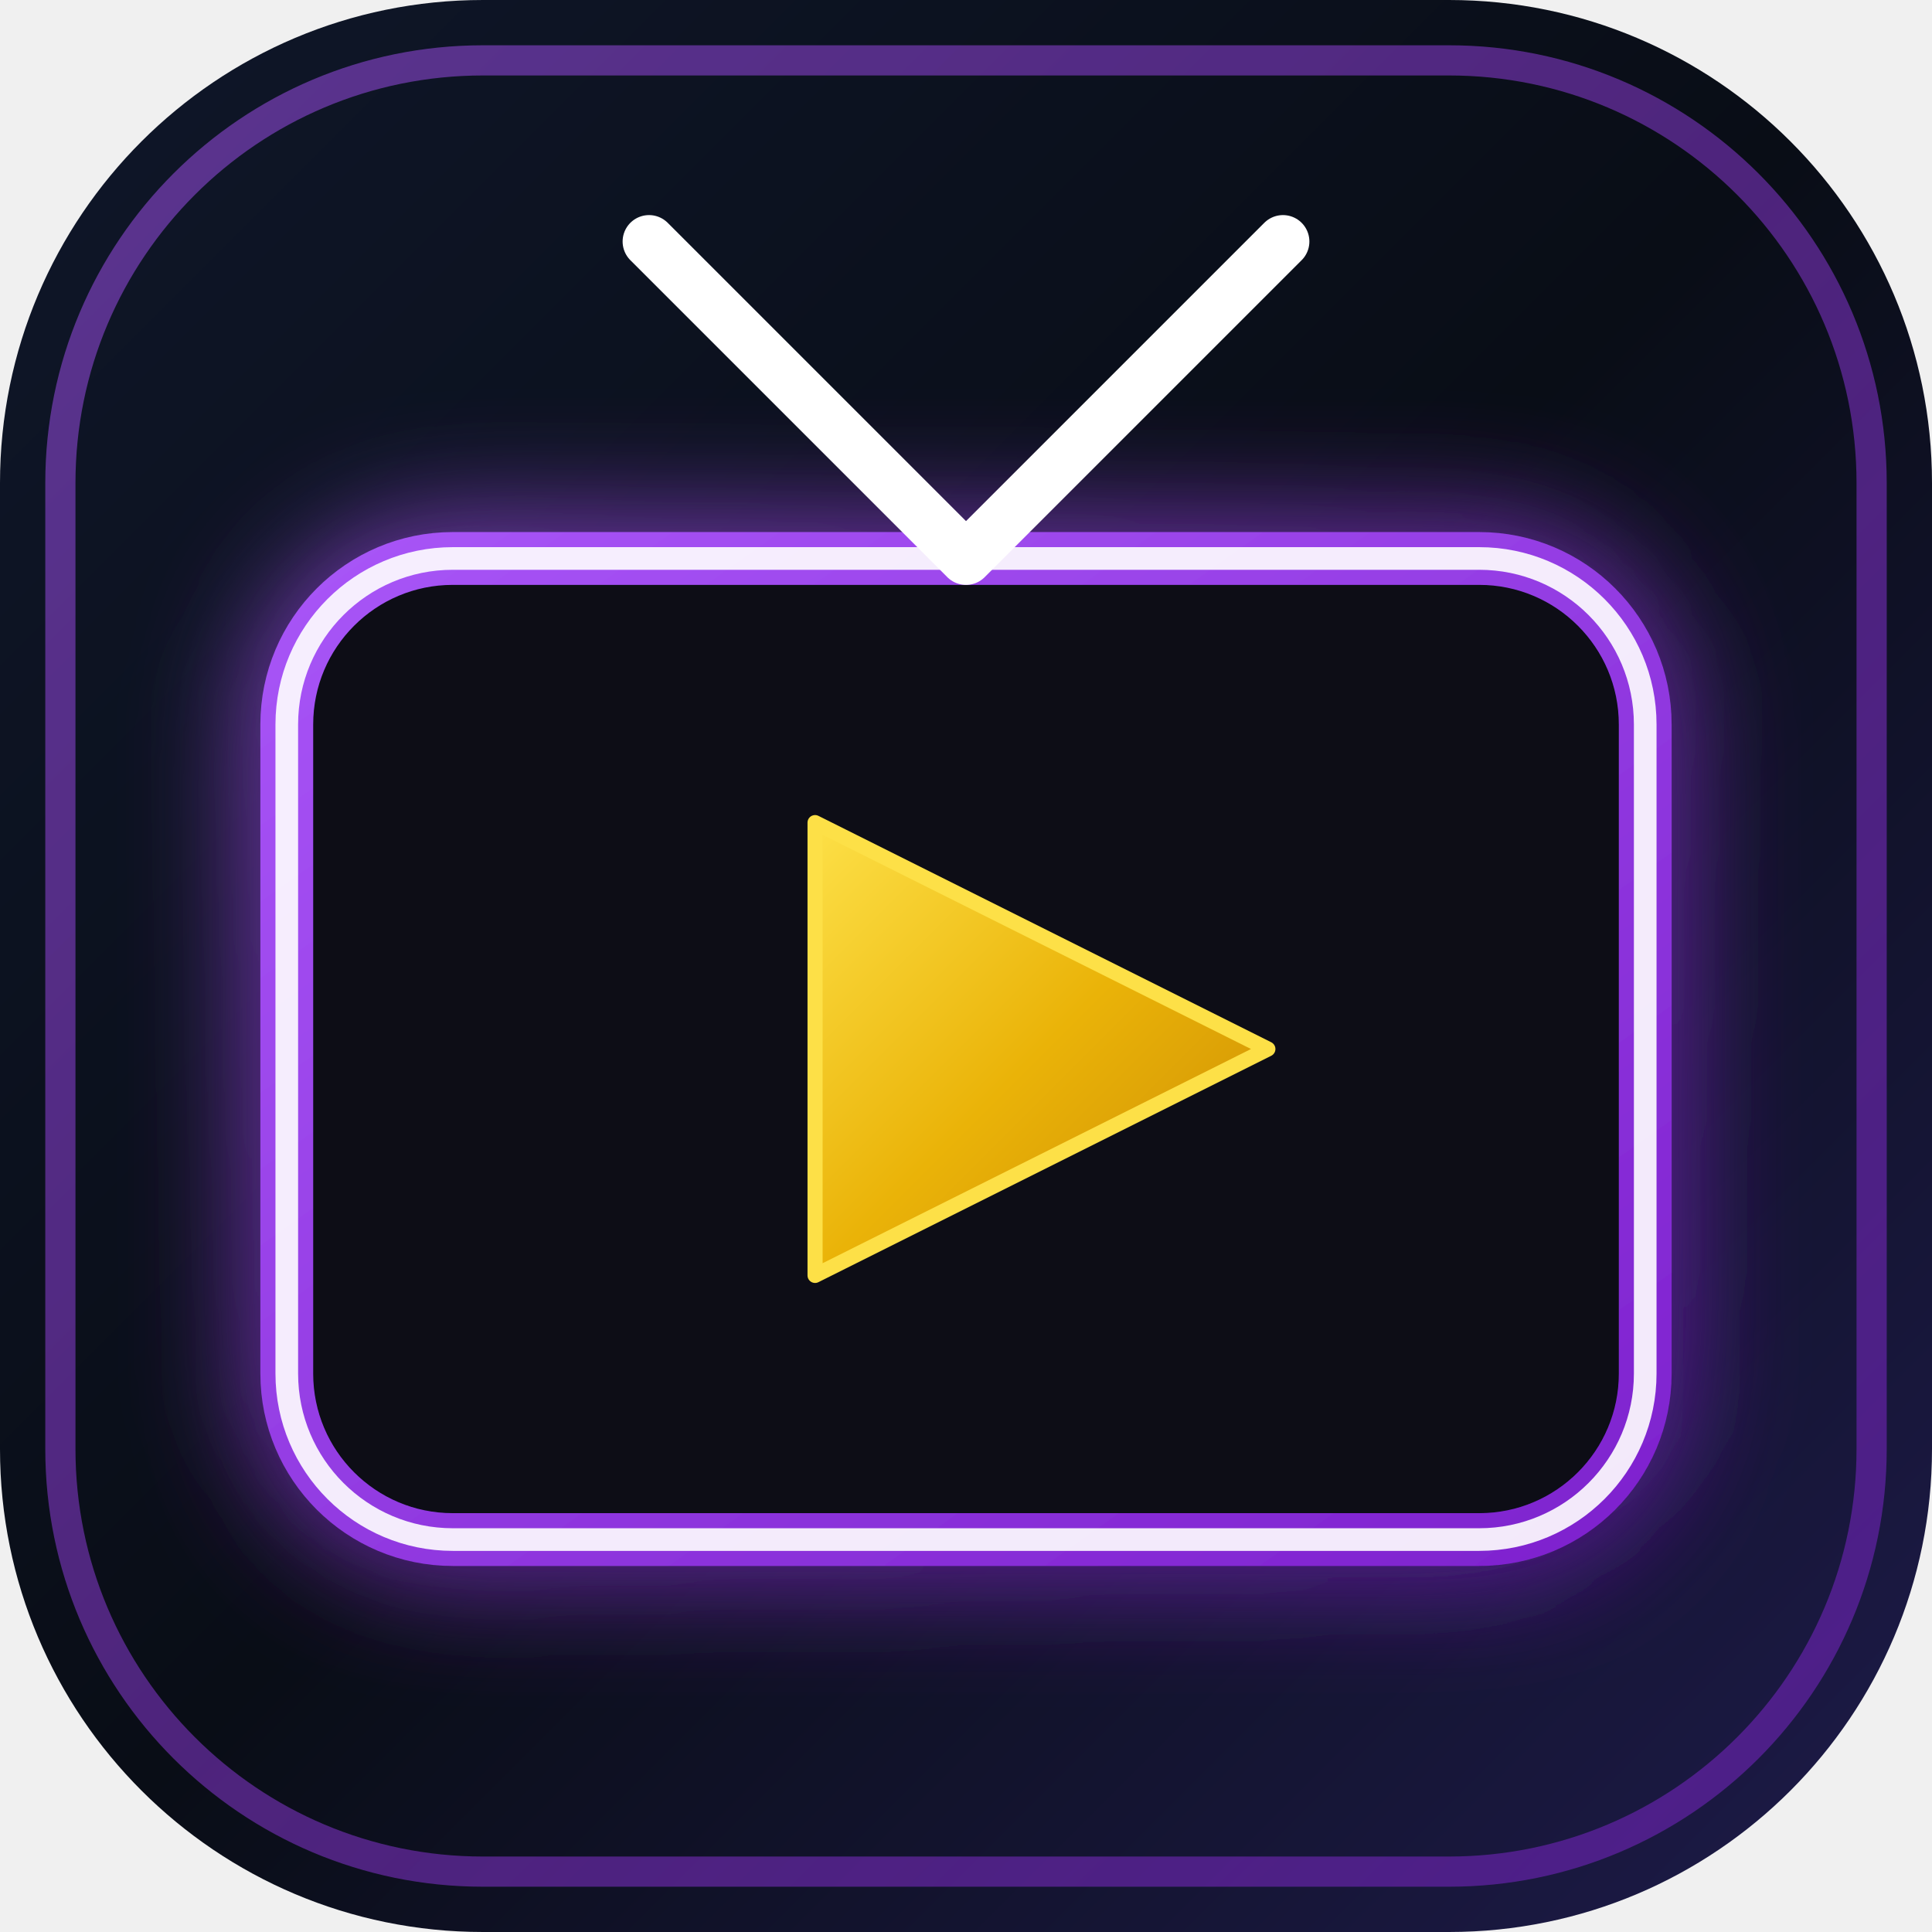
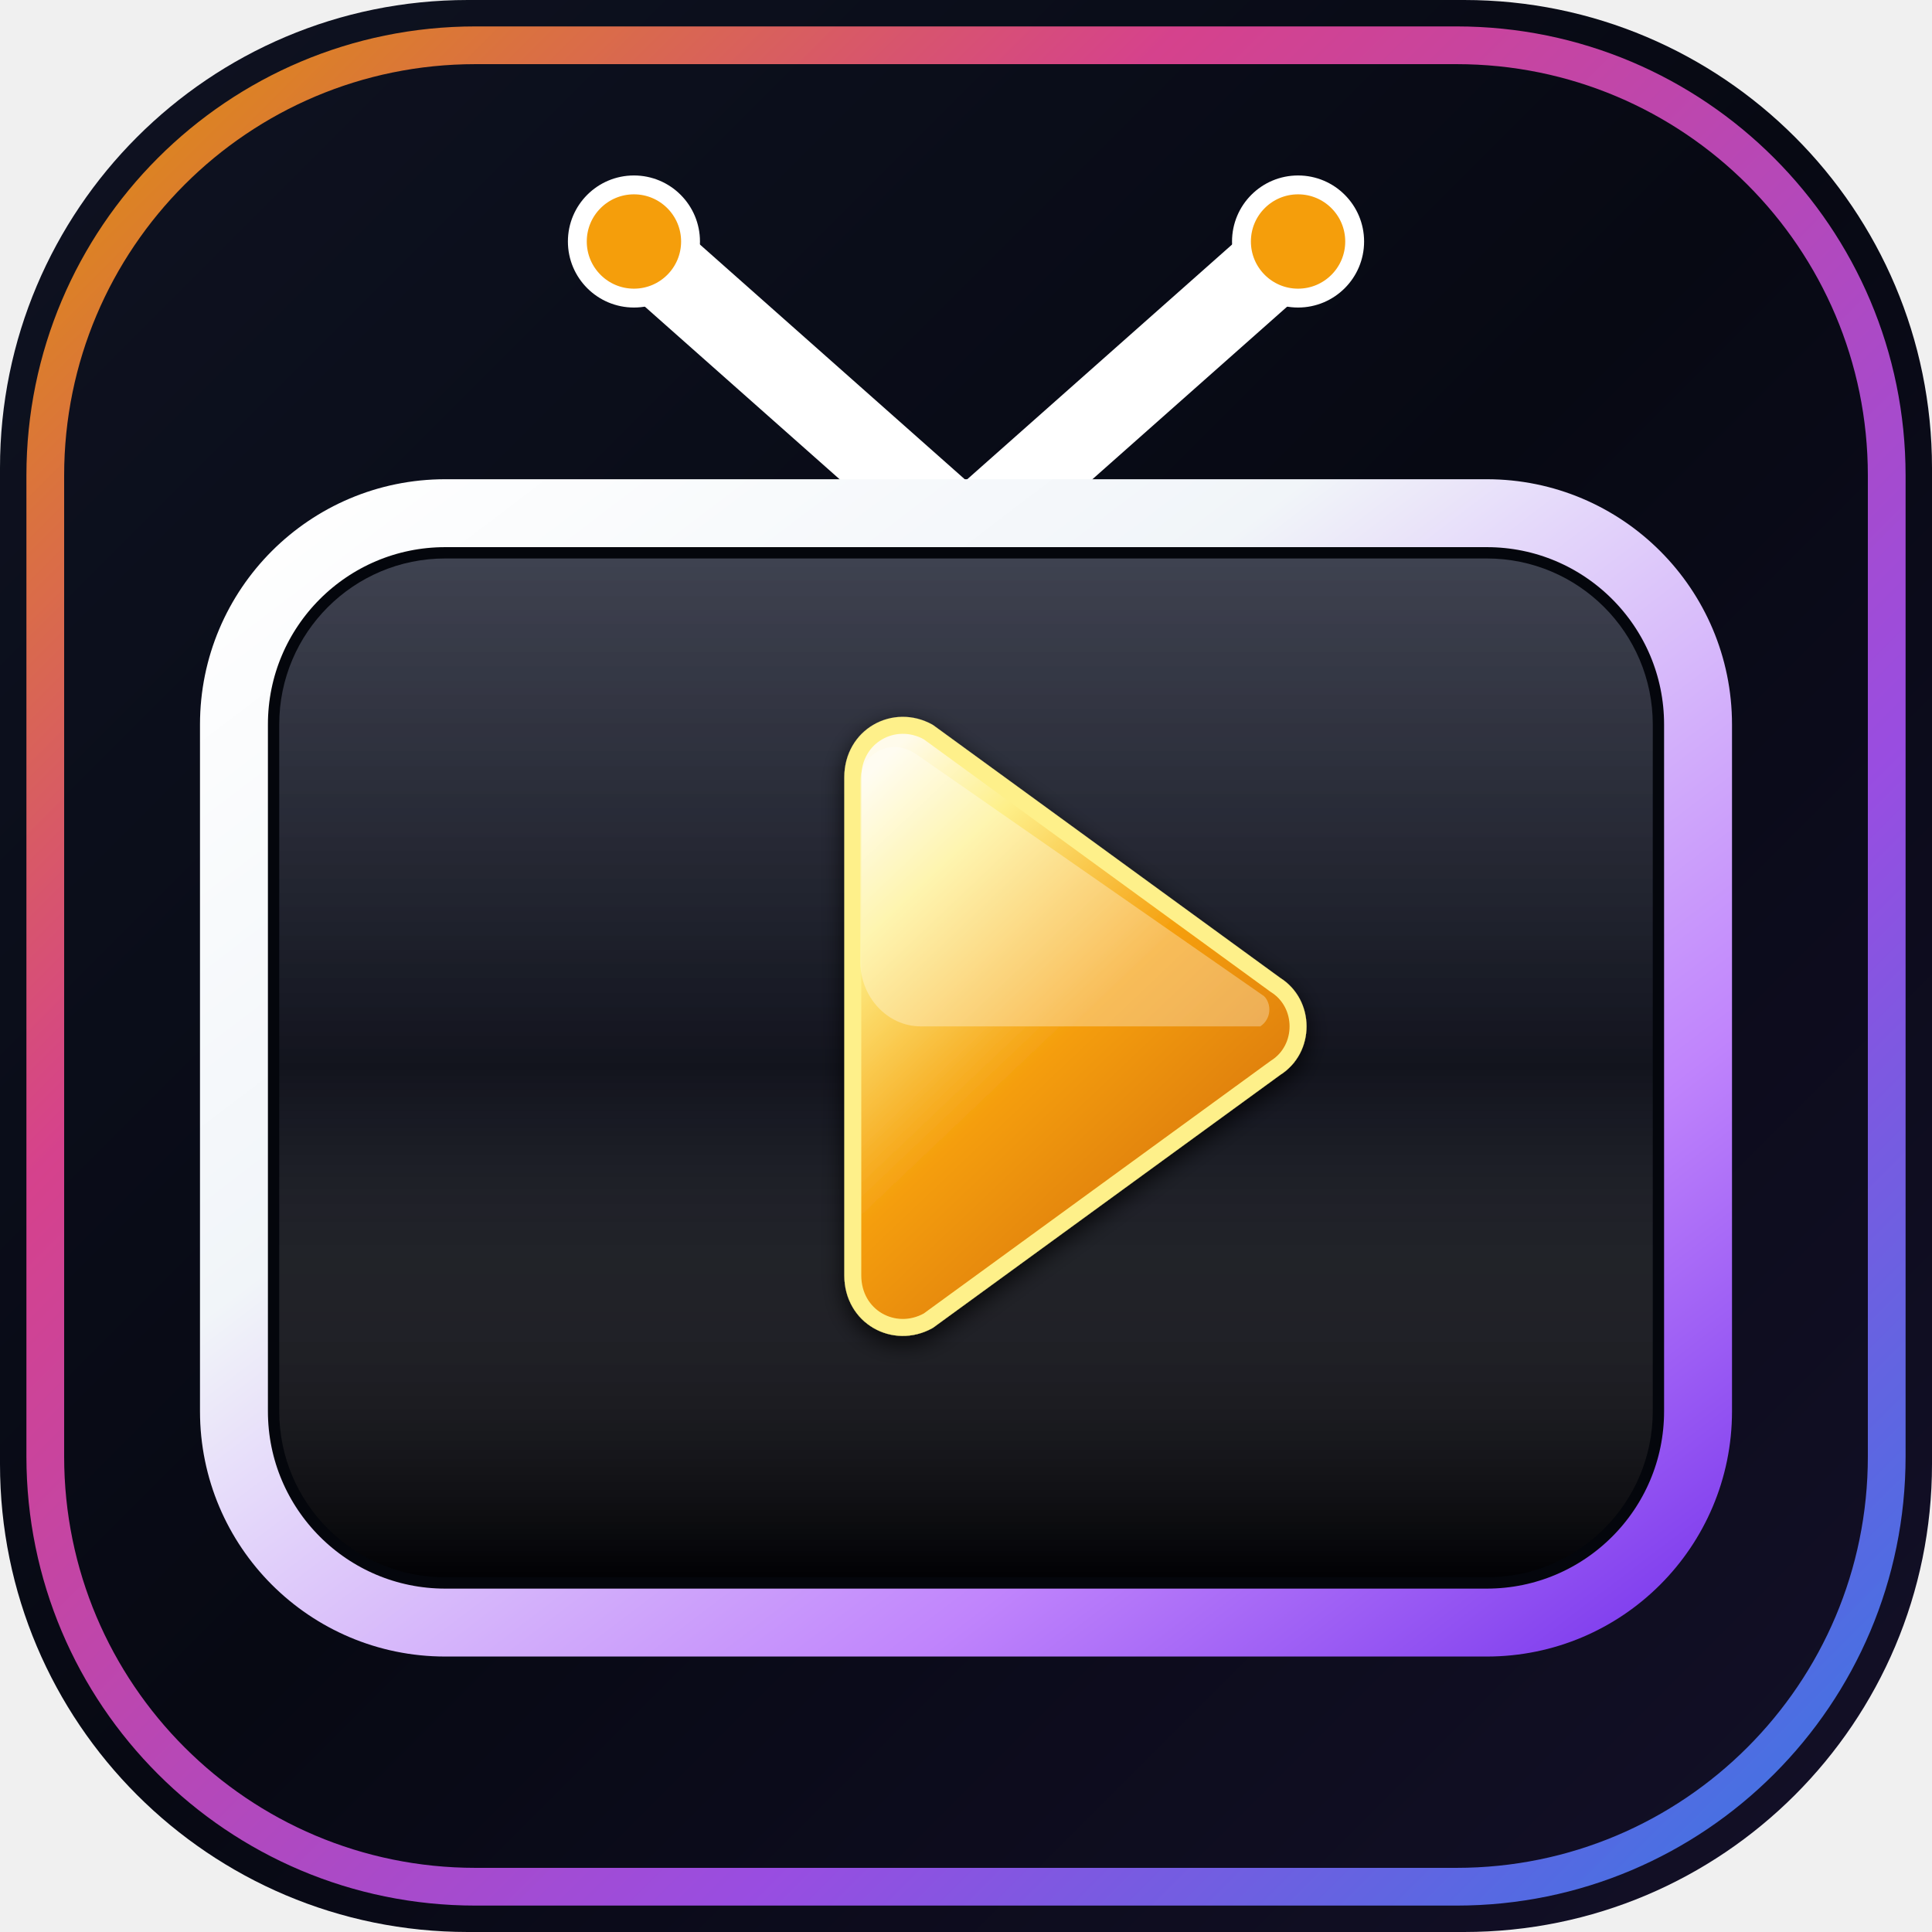
<svg xmlns="http://www.w3.org/2000/svg" width="512" height="512" viewBox="0 0 512 512">
  <defs>
    <linearGradient id="bgGrad" x1="0%" y1="0%" x2="100%" y2="100%">
-       <stop offset="0%" stop-color="#0f172a" />
-       <stop offset="50%" stop-color="#090d16" />
-       <stop offset="100%" stop-color="#1e1b4b" />
+       <stop offset="0%" stop-color="#0f1322" />
+       <stop offset="50%" stop-color="#070913" />
+       <stop offset="100%" stop-color="#141029" />
    </linearGradient>
-     <linearGradient id="goldGrad" x1="0%" y1="0%" x2="100%" y2="100%">
-       <stop offset="0%" stop-color="#fde047" />
-       <stop offset="50%" stop-color="#eab308" />
-       <stop offset="100%" stop-color="#ca8a04" />
+     <linearGradient id="outerRim" x1="0%" y1="0%" x2="100%" y2="100%">
+       <stop offset="0%" stop-color="#f59e0b" />
+       <stop offset="30%" stop-color="#ec4899" />
+       <stop offset="70%" stop-color="#a855f7" />
+       <stop offset="100%" stop-color="#3b82f6" />
    </linearGradient>
-     <linearGradient id="purpleGrad" x1="0%" y1="0%" x2="100%" y2="100%">
-       <stop offset="0%" stop-color="#a855f7" />
-       <stop offset="100%" stop-color="#7e22ce" />
+     <linearGradient id="tvFrameGrad" x1="0%" y1="0%" x2="100%" y2="100%">
+       <stop offset="0%" stop-color="#ffffff" />
+       <stop offset="35%" stop-color="#f1f5f9" />
+       <stop offset="75%" stop-color="#c084fc" />
+       <stop offset="100%" stop-color="#7c3aed" />
    </linearGradient>
-     <filter id="glow" x="-20%" y="-20%" width="140%" height="140%">
-       <feGaussianBlur stdDeviation="16" result="blur" />
-       <feComposite in="SourceGraphic" in2="blur" operator="over" />
+     <linearGradient id="screenGlass" x1="0%" y1="0%" x2="0%" y2="100%">
+       <stop offset="0%" stop-color="#141829" />
+       <stop offset="50%" stop-color="#080a14" />
+       <stop offset="100%" stop-color="#030408" />
+     </linearGradient>
+     <linearGradient id="screenGloss" x1="0%" y1="0%" x2="0%" y2="100%">
+       <stop offset="0%" stop-color="#ffffff" stop-opacity="0.18" />
+       <stop offset="50%" stop-color="#ffffff" stop-opacity="0.04" />
+       <stop offset="100%" stop-color="#000000" stop-opacity="0.4" />
+     </linearGradient>
+     <linearGradient id="goldPlayGrad" x1="15%" y1="0%" x2="85%" y2="100%">
+       <stop offset="0%" stop-color="#fffbeb" />
+       <stop offset="18%" stop-color="#fef08a" />
+       <stop offset="50%" stop-color="#f59e0b" />
+       <stop offset="85%" stop-color="#d97706" />
+       <stop offset="100%" stop-color="#92400e" />
+     </linearGradient>
+     <filter id="playShadow" x="-30%" y="-30%" width="160%" height="160%">
+       <feDropShadow dx="0" dy="6" stdDeviation="10" flood-color="#f59e0b" flood-opacity="0.55" />
+       <feDropShadow dx="0" dy="2" stdDeviation="3" flood-color="#000000" flood-opacity="0.8" />
    </filter>
  </defs>
-   <rect width="512" height="512" rx="128" fill="url(#bgGrad)" />
-   <rect x="16" y="16" width="480" height="480" rx="112" fill="none" stroke="url(#purpleGrad)" stroke-width="8" stroke-opacity="0.5" />
-   <rect x="76" y="148" width="360" height="260" rx="44" fill="#090d16" stroke="url(#purpleGrad)" stroke-width="14" filter="url(#glow)" />
-   <rect x="76" y="148" width="360" height="260" rx="44" fill="none" stroke="#ffffff" stroke-width="6" stroke-opacity="0.9" />
-   <path d="M340 64 L256 148 L172 64" fill="none" stroke="#ffffff" stroke-width="14" stroke-linecap="round" stroke-linejoin="round" />
-   <polygon points="216,218 336,278 216,338" fill="url(#goldGrad)" stroke="#fde047" stroke-width="4" stroke-linejoin="round" />
+   <rect width="512" height="512" rx="124" fill="url(#bgGrad)" />
+   <rect x="12" y="12" width="488" height="488" rx="114" fill="none" stroke="url(#outerRim)" stroke-width="10" stroke-opacity="0.9" />
+   <path d="M 344 64 L 256 142 L 168 64" fill="none" stroke="#ffffff" stroke-width="22" stroke-linecap="round" stroke-linejoin="round" />
+   <circle cx="168" cy="64" r="15" fill="#f59e0b" stroke="#ffffff" stroke-width="5" />
+   <circle cx="344" cy="64" r="15" fill="#f59e0b" stroke="#ffffff" stroke-width="5" />
+   <rect x="62" y="136" width="388" height="294" rx="56" fill="#04060c" stroke="url(#tvFrameGrad)" stroke-width="18" />
+   <rect x="74" y="148" width="364" height="270" rx="44" fill="url(#screenGlass)" />
+   <rect x="74" y="148" width="364" height="270" rx="44" fill="url(#screenGloss)" />
+   <g filter="url(#playShadow)">
+     <path d="M 226 206 C 226 195 237 189 246 194 L 338 261 C 346 266 346 278 338 283 L 246 350 C 237 355 226 349 226 338 Z" fill="url(#goldPlayGrad)" stroke="#fef08a" stroke-width="4.5" stroke-linejoin="round" />
+     <path d="M 228 207 C 228 200 236 195 243 200 L 335 264 C 337 266 337 270 334 272 L 244 272 C 235 272 228 264 228 255 Z" fill="#ffffff" fill-opacity="0.32" />
+   </g>
</svg>
